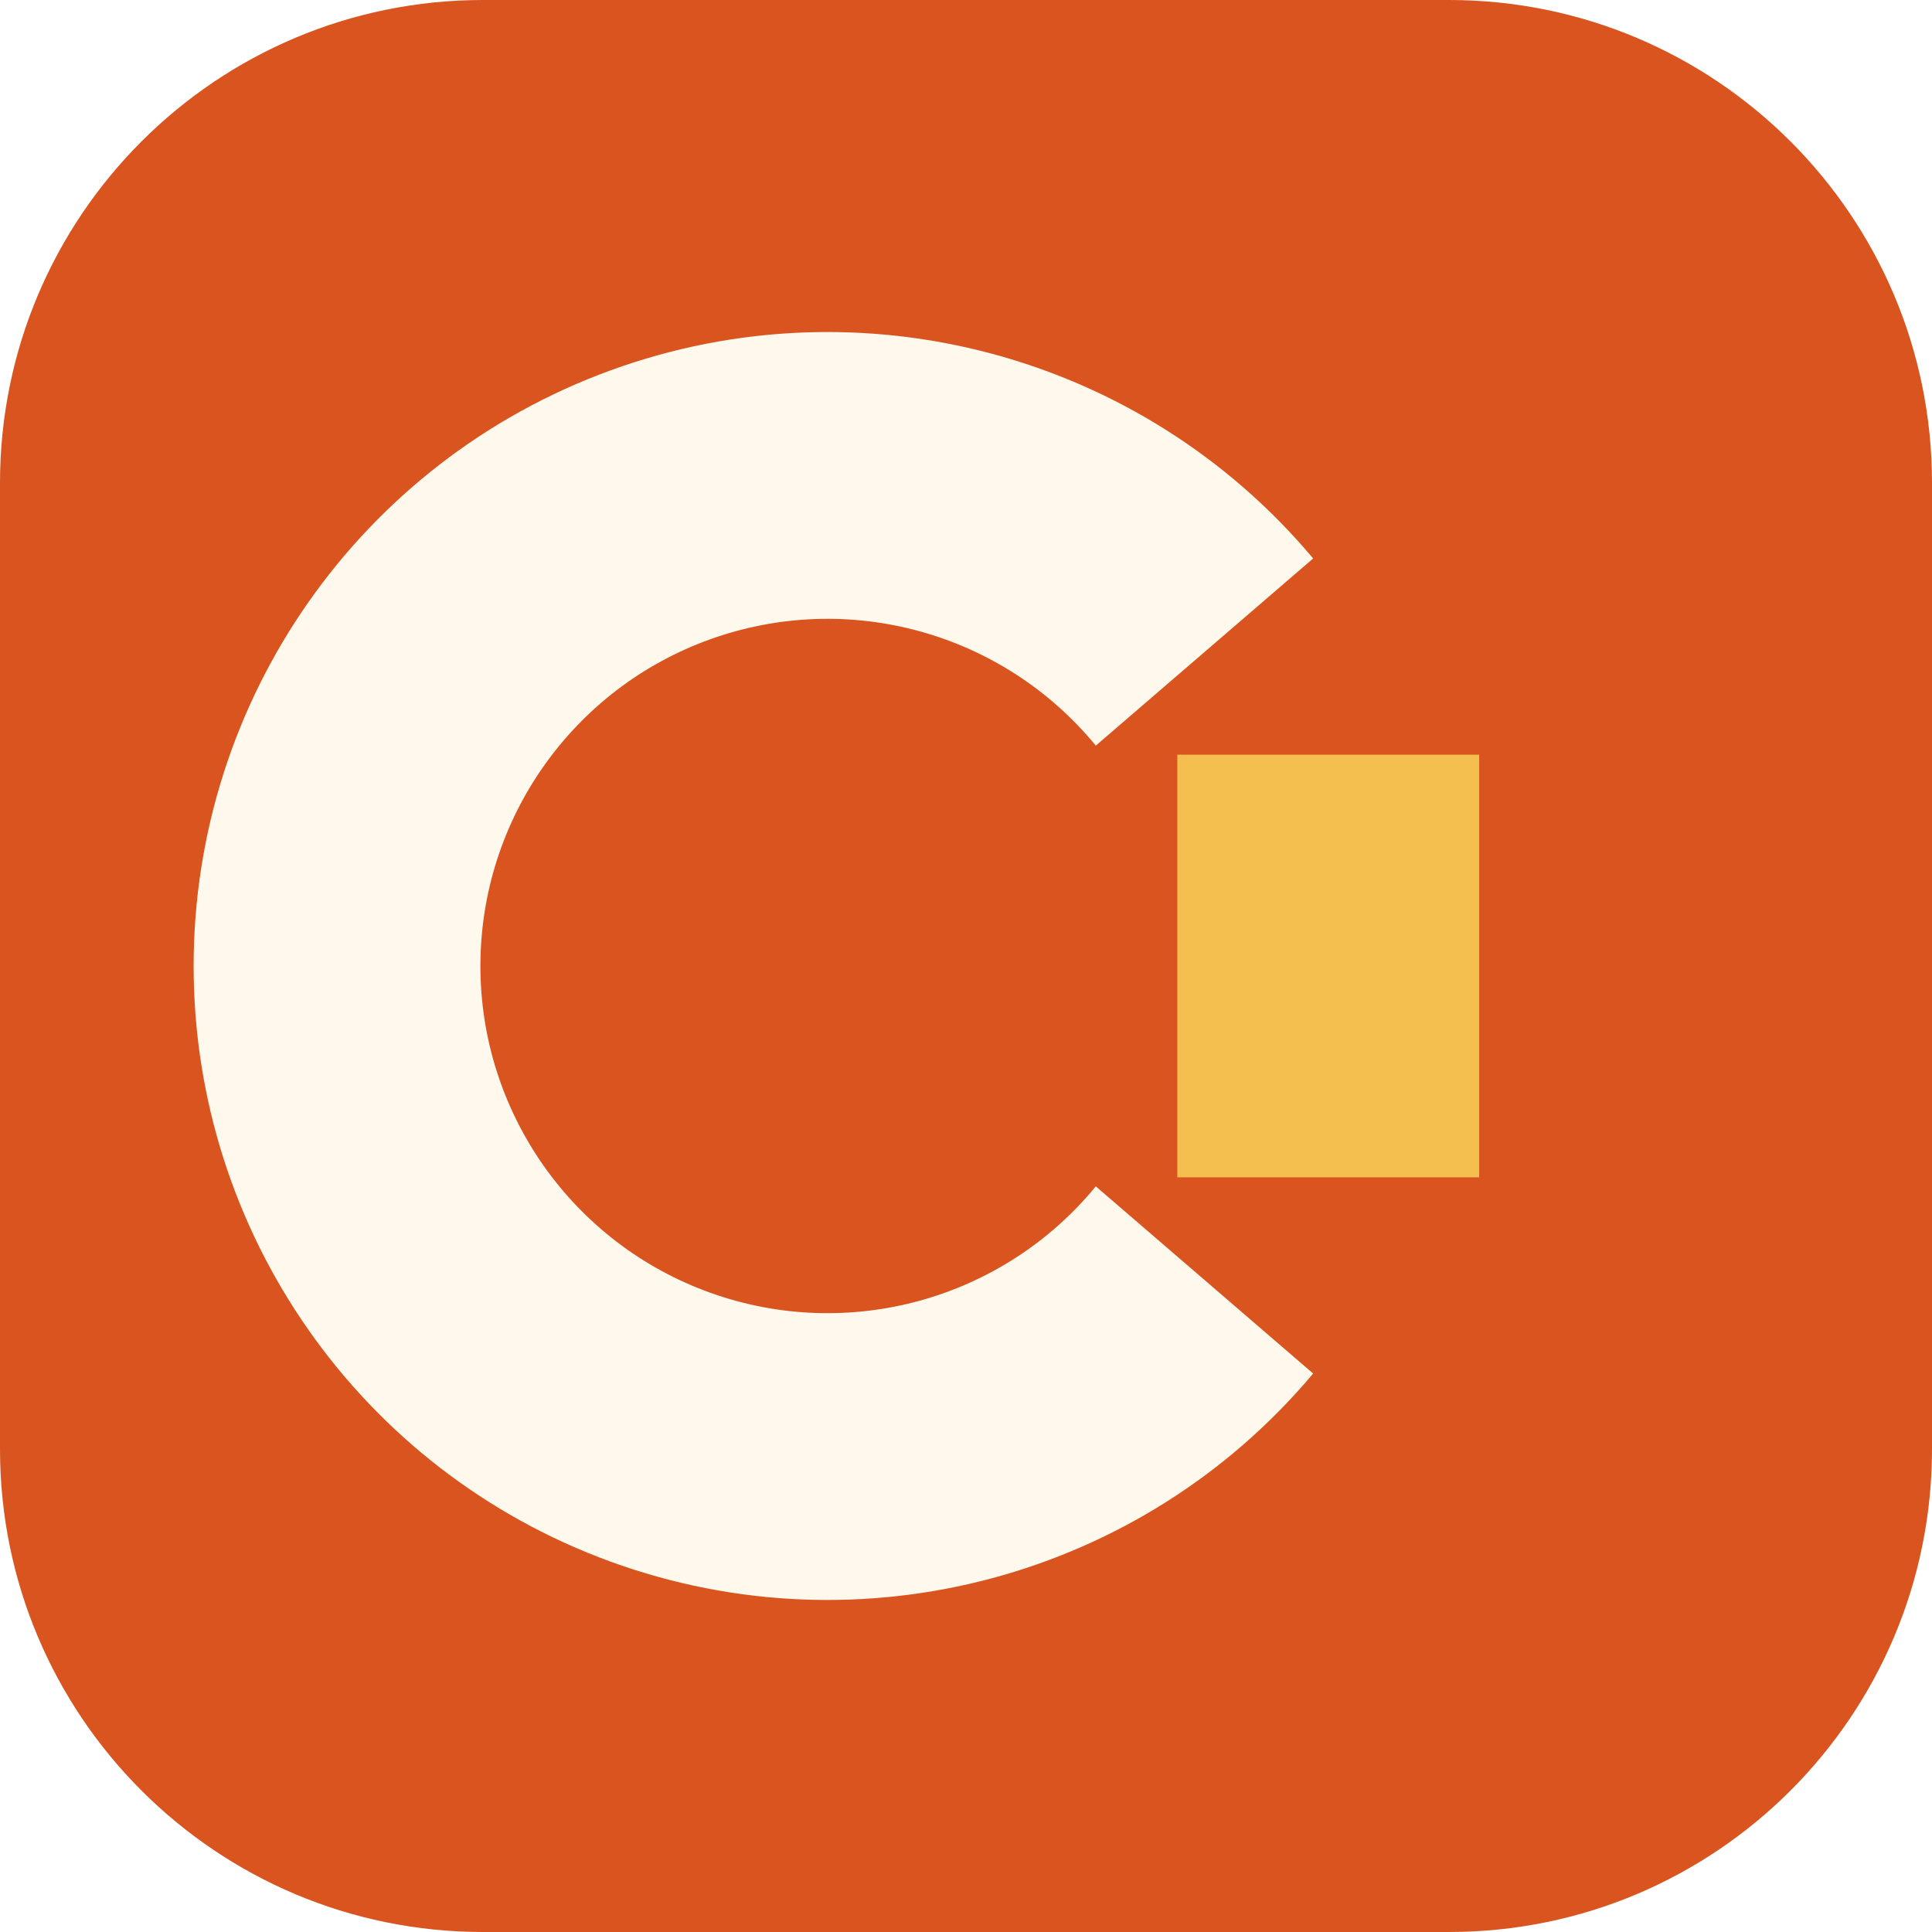
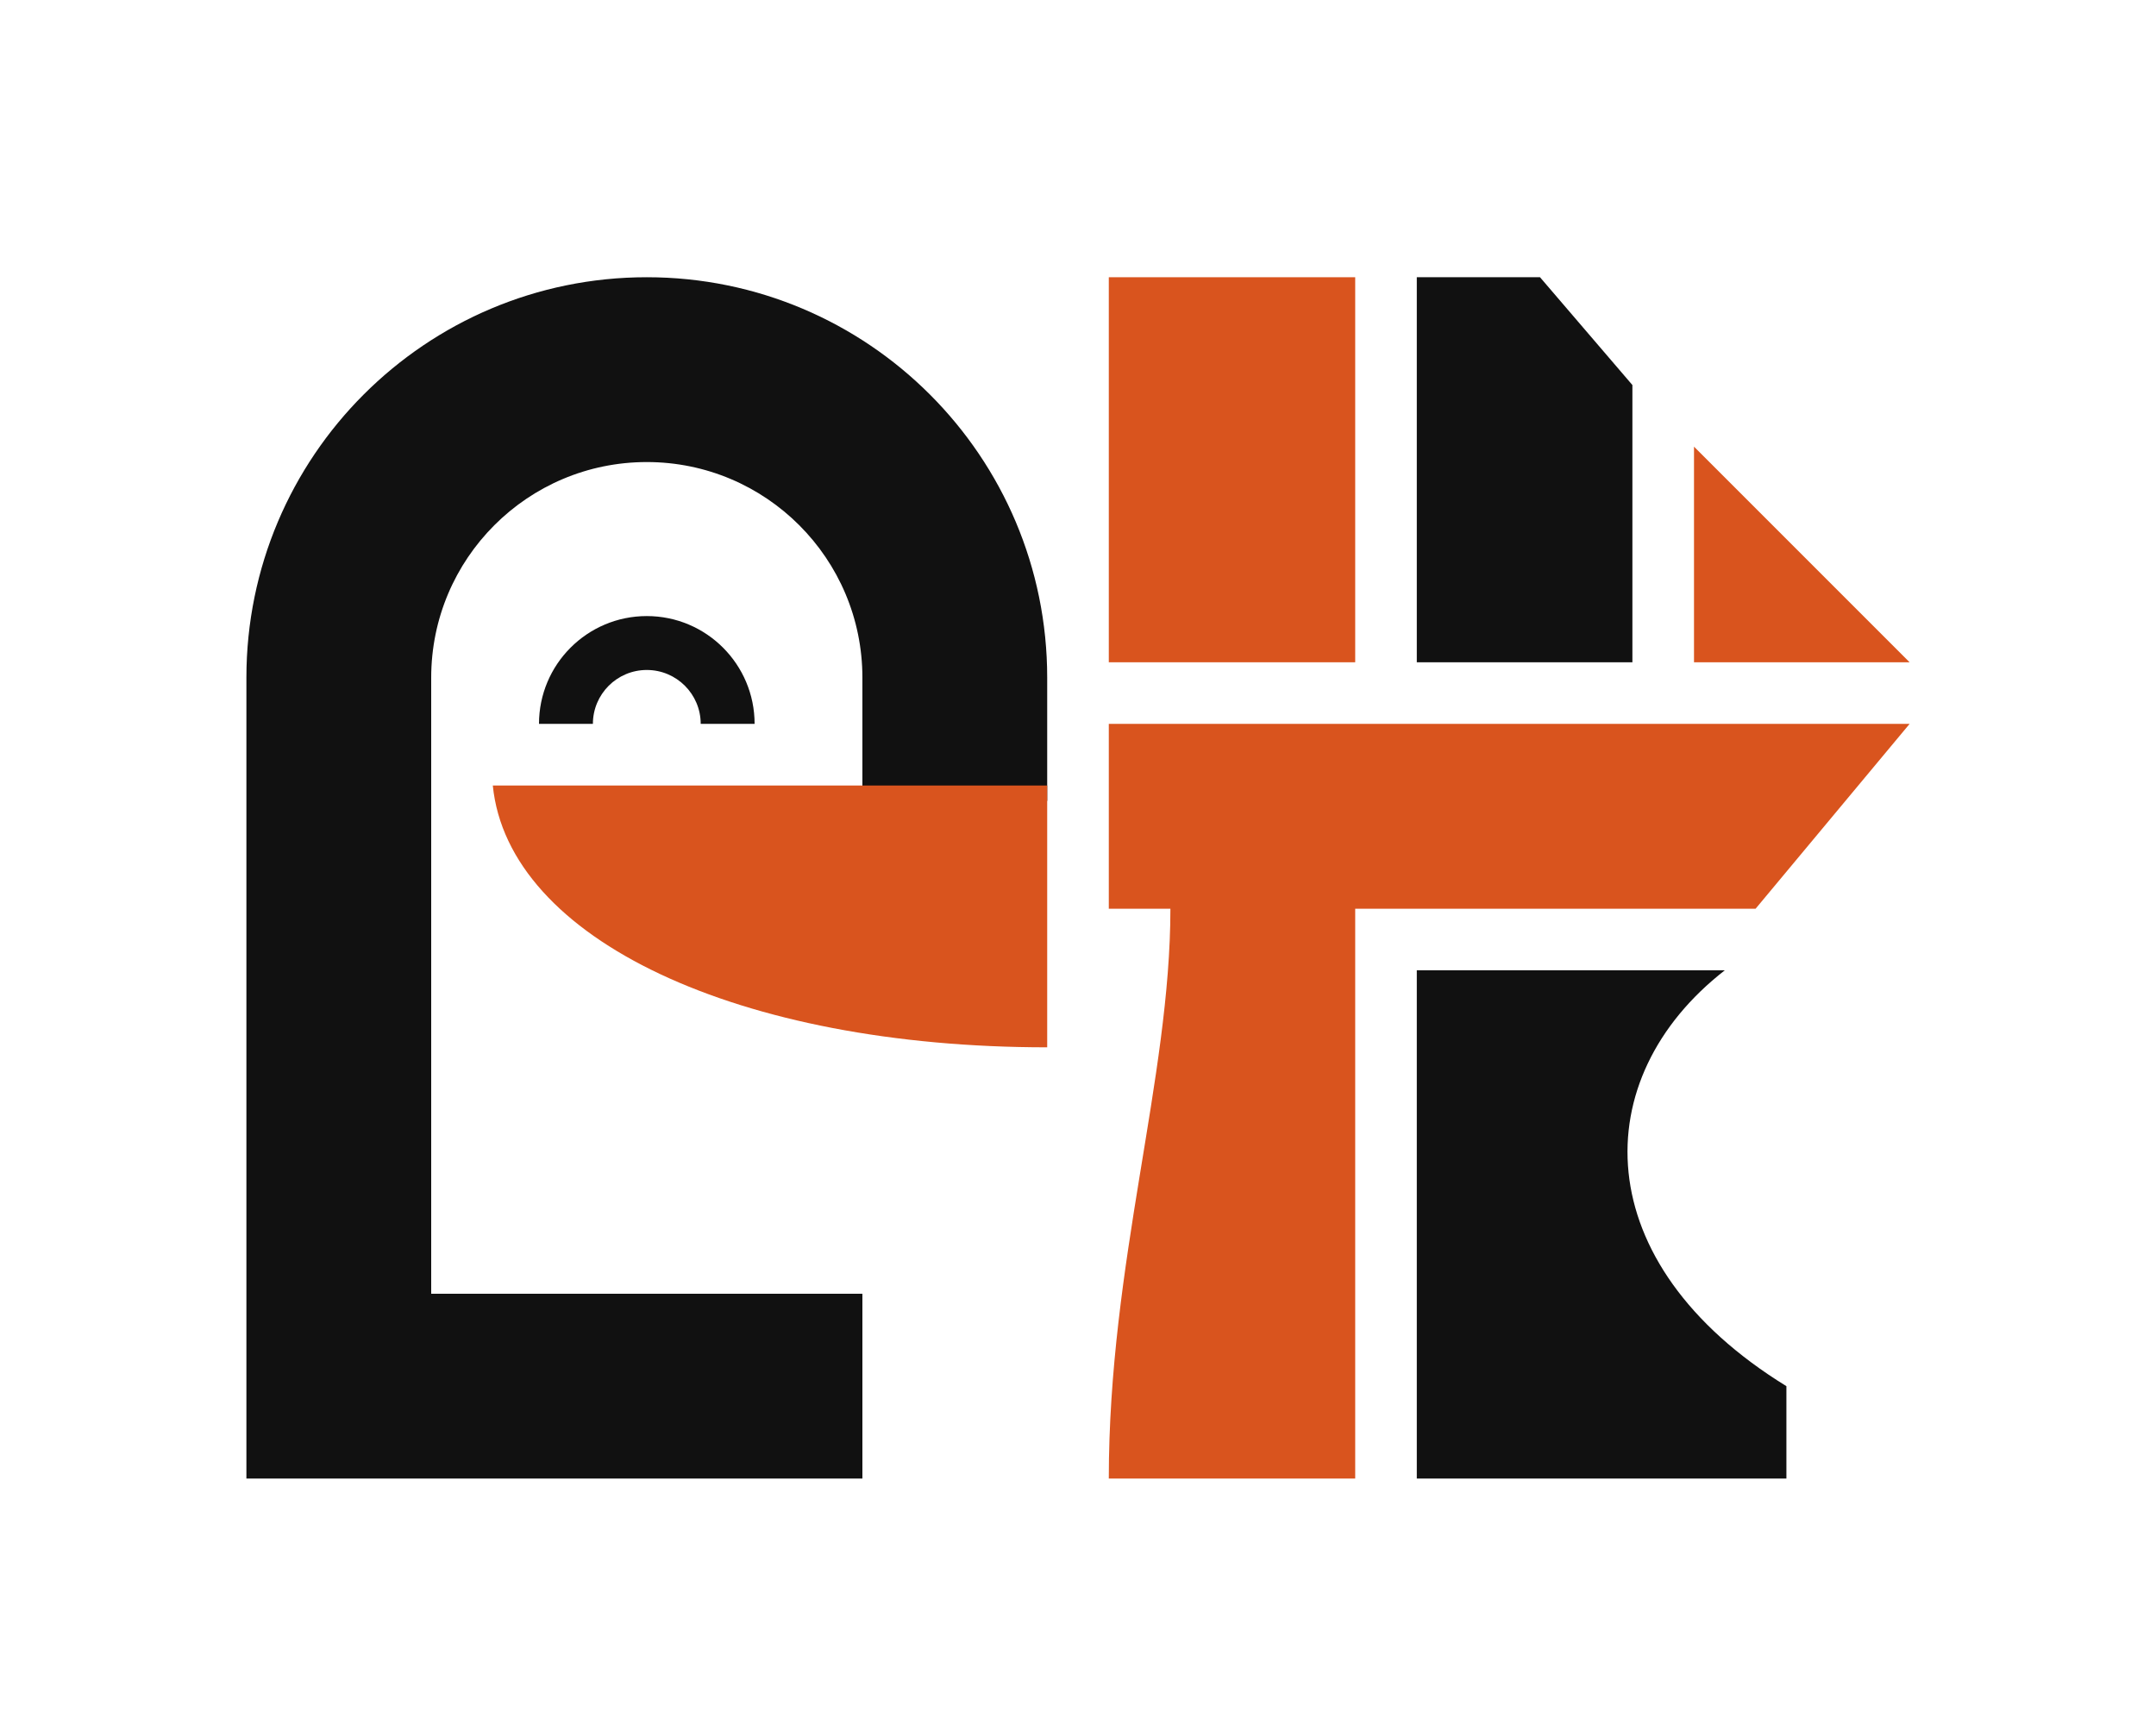
- <svg xmlns="http://www.w3.org/2000/svg" viewBox="0 0 64 64" role="img" aria-label="CommerceForge">
-   <rect width="64" height="64" rx="16" fill="#D9541E" />
-   <path d="M43.5 18.5a21 21 0 1 0 0 27l-7.2-6.2a11.5 11.5 0 1 1 0-14.6z" fill="#FFF8EC" />
-   <path d="M39 25h10v14H39z" fill="#F5BF4F" />
+ <svg xmlns="http://www.w3.org/2000/svg" viewBox="0 0 140 112" fill="none">
+   <path d="M56 96H16V44C16 29.641 27.641 18 42 18C56.359 18 68 29.641 68 44V52H56V44C56 36.268 49.732 30 42 30C34.268 30 28 36.268 28 44V84H56V96Z" fill="#111111" />
+   <path d="M35 47C35 43.134 38.134 40 42 40C45.866 40 49 43.134 49 47H45.5C45.5 45.067 43.933 43.5 42 43.5C40.067 43.5 38.5 45.067 38.5 47H35Z" fill="#111111" />
+   <path d="M32 51H68V68C48 68 33 61 32 51Z" fill="#D9541E" />
+   <rect x="72" y="18" width="16" height="25" fill="#D9541E" />
+   <path d="M92 18H100L106 25V43H92V18Z" fill="#111111" />
+   <path d="M110 29L124 43H110V29Z" fill="#D9541E" />
+   <path d="M72 47H124L114 59H88C88 73 88 85 88 96H72C72 82 76 70 76 59H72V47Z" fill="#D9541E" />
+   <path d="M92 63H112C103 70 103 82 116 90V96H92V63Z" fill="#111111" />
</svg>
